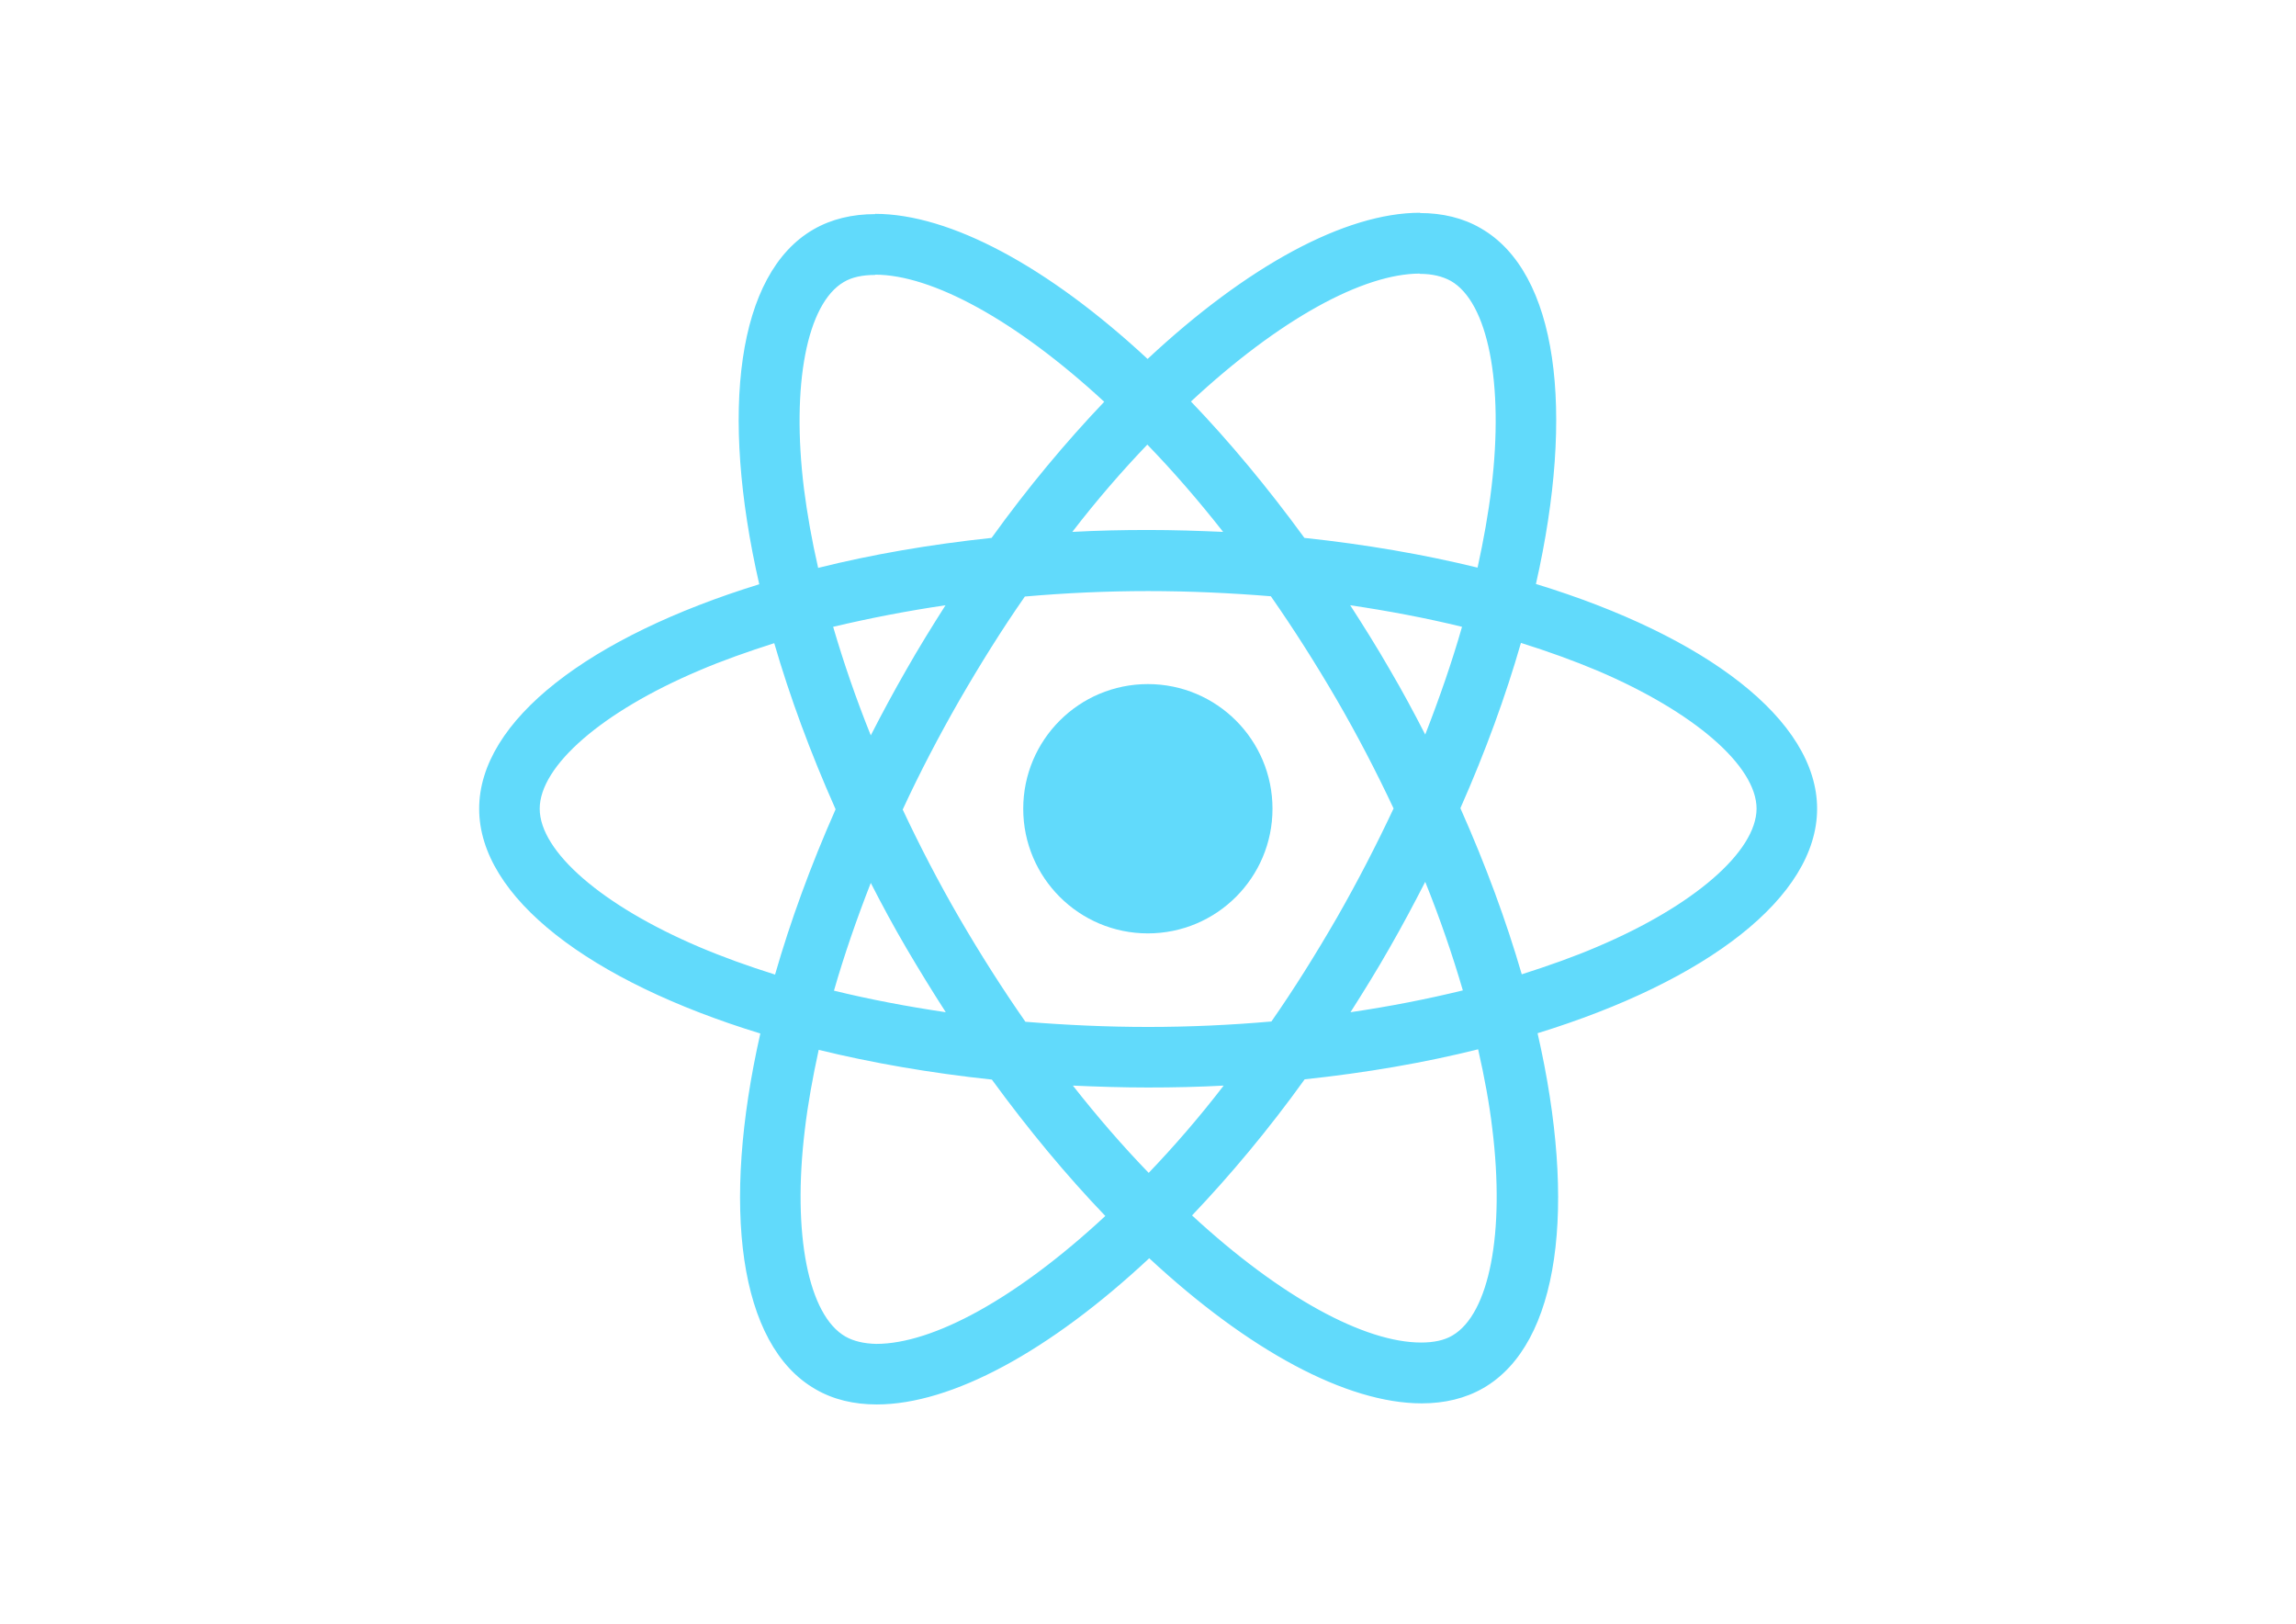
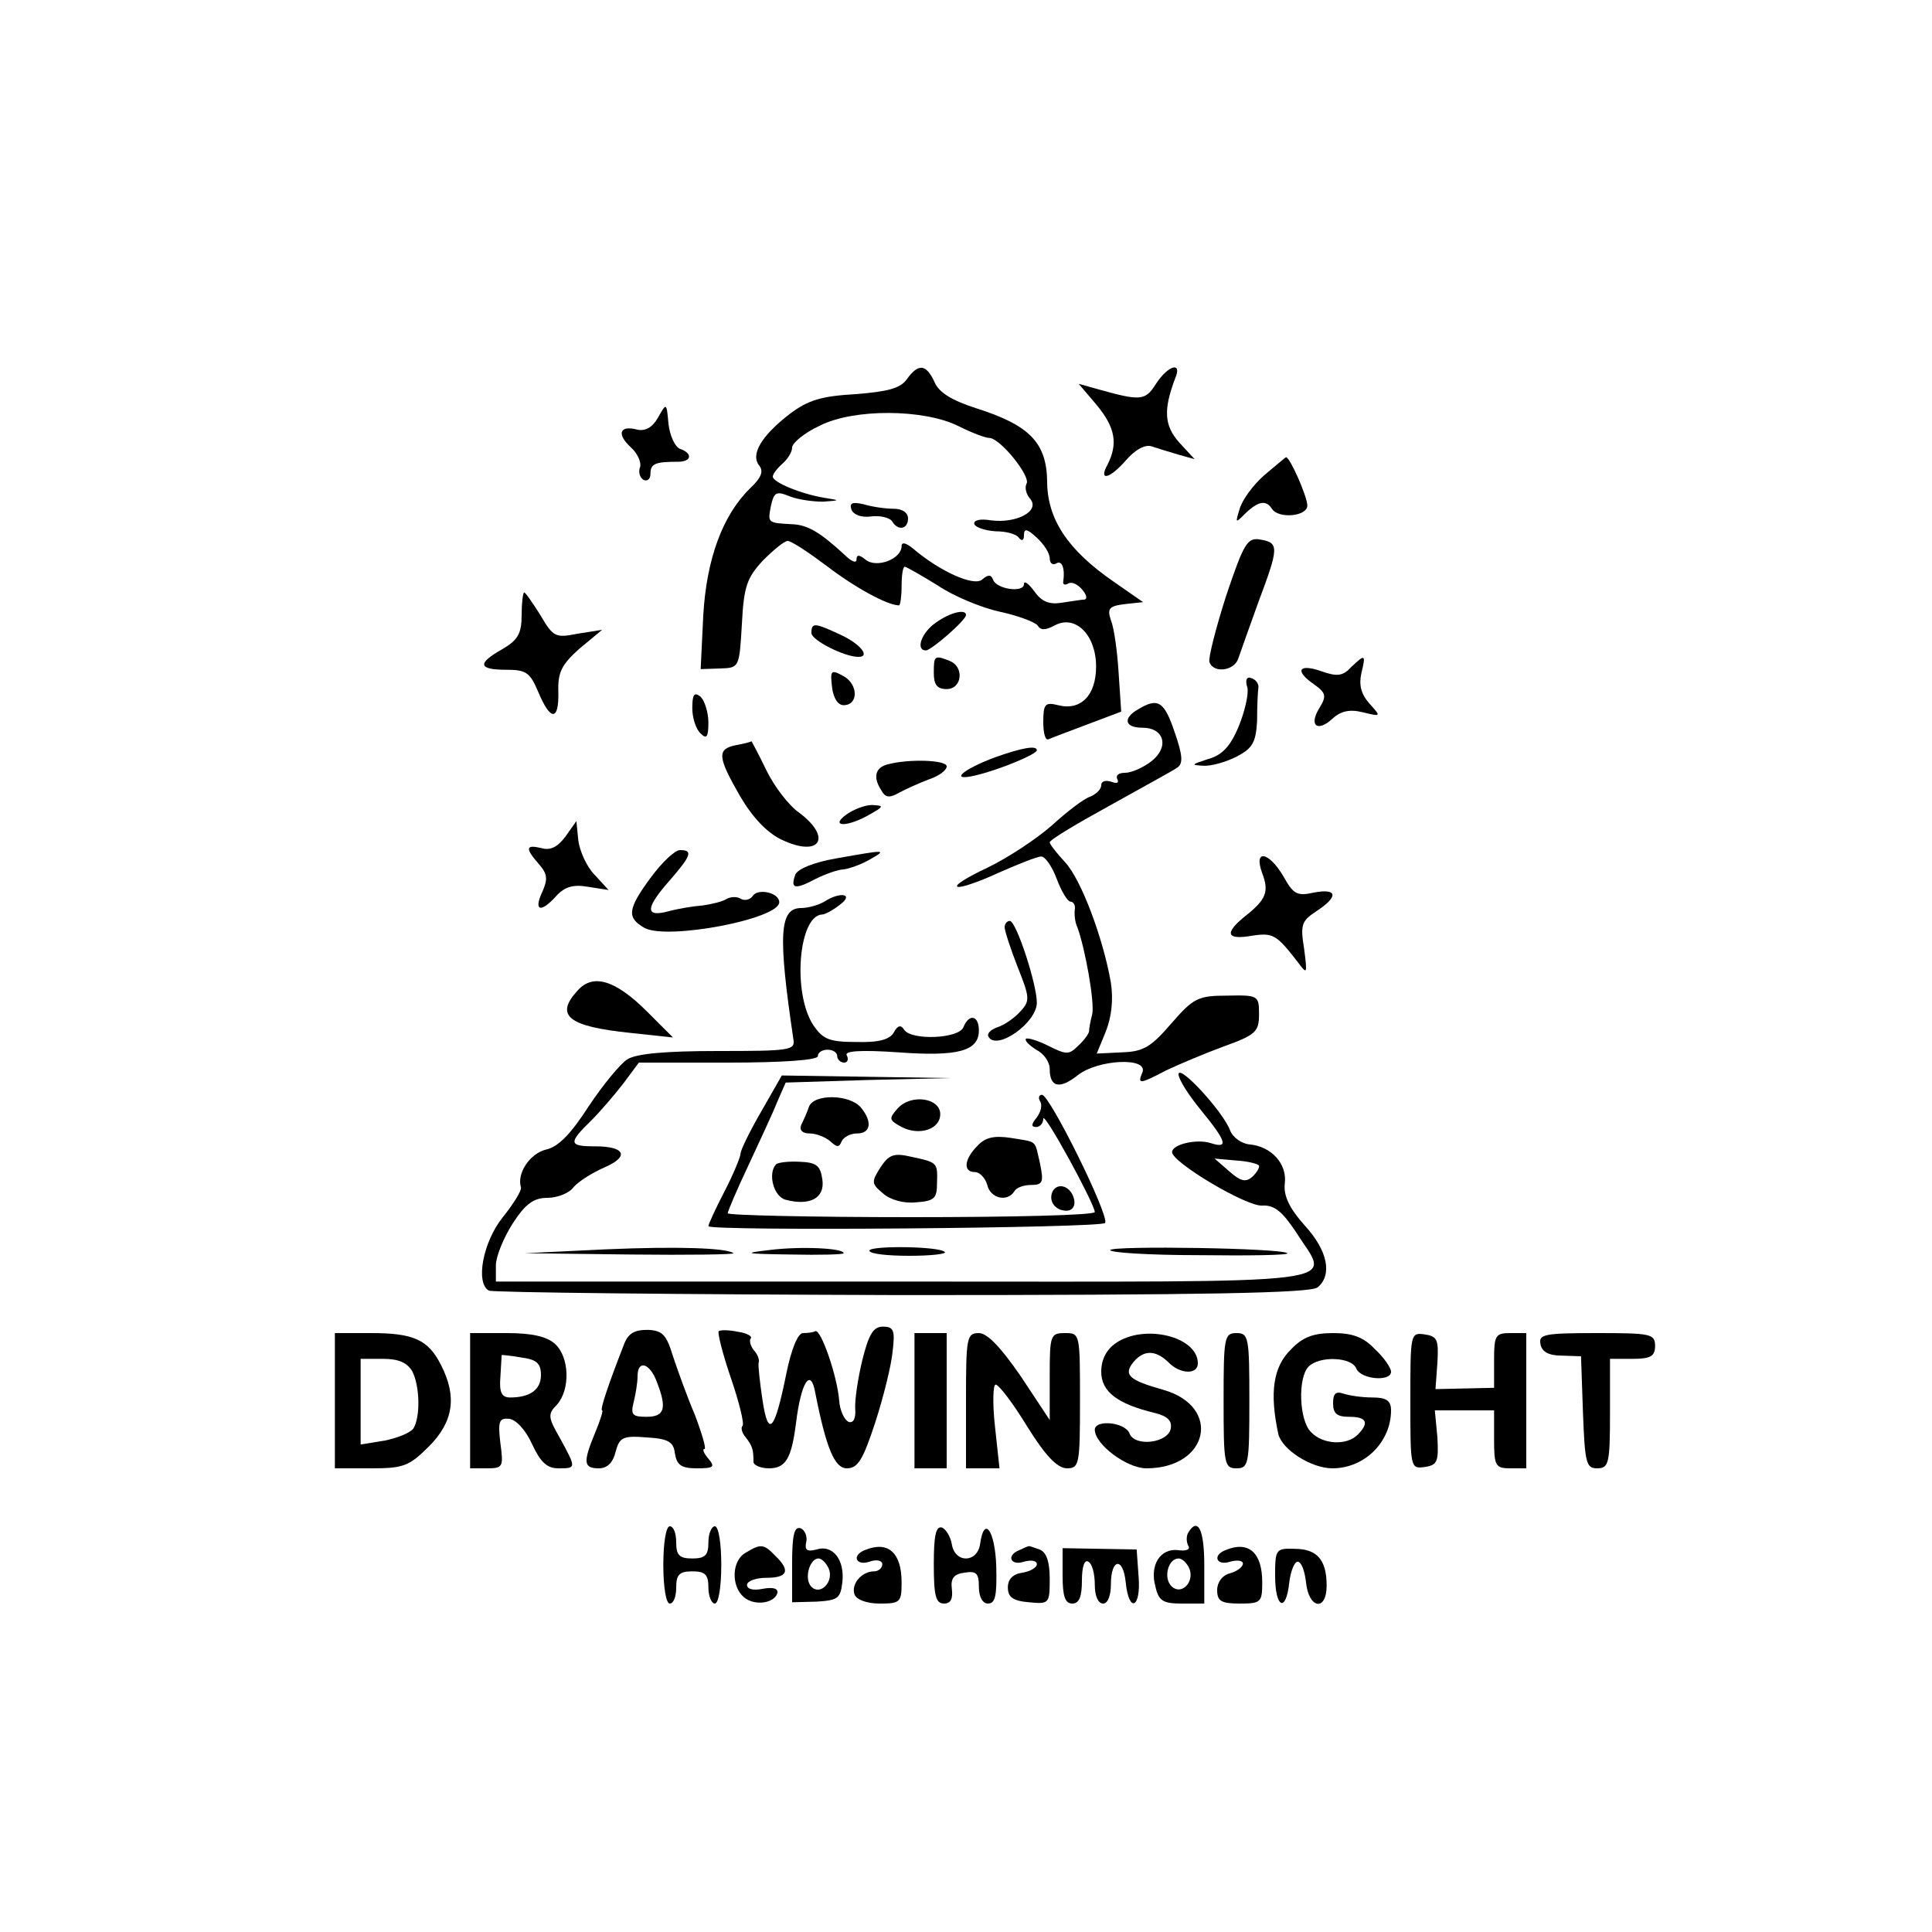
- <svg xmlns="http://www.w3.org/2000/svg" viewBox="0 0 841.9 595.3">
-   <g fill="#61DAFB">
-     <path d="M666.3 296.5c0-32.5-40.7-63.3-103.1-82.4 14.4-63.6 8-114.2-20.2-130.4-6.5-3.8-14.1-5.6-22.4-5.6v22.3c4.6 0 8.3.9 11.4 2.6 13.6 7.8 19.5 37.5 14.9 75.7-1.1 9.4-2.9 19.3-5.1 29.4-19.6-4.8-41-8.5-63.5-10.9-13.5-18.5-27.5-35.3-41.6-50 32.6-30.3 63.2-46.9 84-46.9V78c-27.5 0-63.5 19.6-99.9 53.6-36.4-33.8-72.4-53.2-99.9-53.2v22.3c20.7 0 51.4 16.5 84 46.6-14 14.7-28 31.4-41.3 49.9-22.6 2.4-44 6.1-63.6 11-2.3-10-4-19.7-5.2-29-4.7-38.2 1.1-67.9 14.6-75.8 3-1.8 6.9-2.6 11.5-2.6V78.5c-8.4 0-16 1.8-22.6 5.6-28.1 16.2-34.4 66.7-19.9 130.1-62.2 19.2-102.7 49.9-102.7 82.3 0 32.5 40.7 63.3 103.1 82.4-14.4 63.6-8 114.2 20.2 130.4 6.5 3.8 14.1 5.6 22.5 5.6 27.5 0 63.5-19.6 99.9-53.6 36.4 33.8 72.4 53.2 99.9 53.2 8.4 0 16-1.8 22.6-5.6 28.1-16.2 34.4-66.7 19.9-130.1 62-19.1 102.5-49.9 102.5-82.3zm-130.2-66.7c-3.7 12.9-8.3 26.2-13.5 39.5-4.1-8-8.4-16-13.1-24-4.6-8-9.5-15.8-14.4-23.4 14.2 2.1 27.9 4.7 41 7.9zm-45.8 106.5c-7.8 13.5-15.8 26.3-24.1 38.2-14.9 1.3-30 2-45.2 2-15.1 0-30.2-.7-45-1.9-8.3-11.9-16.4-24.6-24.2-38-7.6-13.1-14.5-26.4-20.8-39.8 6.2-13.4 13.2-26.8 20.7-39.9 7.8-13.5 15.8-26.3 24.1-38.2 14.9-1.3 30-2 45.2-2 15.1 0 30.2.7 45 1.9 8.3 11.9 16.4 24.6 24.2 38 7.6 13.1 14.5 26.4 20.8 39.8-6.3 13.4-13.2 26.8-20.7 39.9zm32.3-13c5.4 13.4 10 26.8 13.8 39.8-13.1 3.2-26.9 5.9-41.2 8 4.9-7.7 9.8-15.6 14.4-23.7 4.6-8 8.9-16.1 13-24.1zM421.2 430c-9.3-9.6-18.6-20.3-27.8-32 9 .4 18.2.7 27.5.7 9.4 0 18.7-.2 27.8-.7-9 11.7-18.3 22.4-27.5 32zm-74.4-58.9c-14.2-2.1-27.9-4.7-41-7.9 3.7-12.9 8.3-26.2 13.5-39.5 4.1 8 8.4 16 13.1 24 4.7 8 9.5 15.8 14.4 23.4zM420.7 163c9.3 9.6 18.6 20.3 27.8 32-9-.4-18.2-.7-27.5-.7-9.4 0-18.7.2-27.8.7 9-11.7 18.3-22.4 27.5-32zm-74 58.9c-4.9 7.7-9.8 15.6-14.4 23.7-4.6 8-8.9 16-13 24-5.4-13.4-10-26.8-13.8-39.8 13.1-3.1 26.9-5.8 41.2-7.9zm-90.5 125.2c-35.4-15.1-58.3-34.9-58.3-50.6 0-15.7 22.9-35.6 58.3-50.6 8.6-3.7 18-7 27.7-10.1 5.7 19.6 13.2 40 22.5 60.9-9.2 20.8-16.6 41.1-22.2 60.6-9.9-3.1-19.3-6.5-28-10.2zM310 490c-13.6-7.8-19.5-37.5-14.9-75.7 1.1-9.4 2.9-19.3 5.1-29.4 19.6 4.8 41 8.5 63.5 10.9 13.5 18.5 27.5 35.3 41.6 50-32.6 30.3-63.2 46.9-84 46.9-4.5-.1-8.3-1-11.3-2.7zm237.2-76.2c4.7 38.2-1.1 67.9-14.6 75.8-3 1.8-6.9 2.6-11.5 2.6-20.7 0-51.4-16.5-84-46.6 14-14.7 28-31.4 41.3-49.9 22.6-2.4 44-6.1 63.6-11 2.3 10.1 4.1 19.8 5.2 29.1zm38.5-66.7c-8.6 3.7-18 7-27.7 10.1-5.7-19.6-13.2-40-22.5-60.9 9.2-20.8 16.6-41.1 22.2-60.6 9.9 3.1 19.3 6.5 28.1 10.2 35.4 15.1 58.3 34.9 58.3 50.6-.1 15.7-23 35.6-58.4 50.6zM320.8 78.4z" />
-     <circle cx="420.9" cy="296.5" r="45.7" />
-     <path d="M520.5 78.1z" />
+ <svg xmlns="http://www.w3.org/2000/svg" version="1.0" width="300pt" height="300pt" viewBox="0 0 300 300" preserveAspectRatio="xMidYMid meet">
+   <g transform="translate(0,300) scale(0.1,-0.1)" fill="#000000" stroke="none">
+     <path d="M1408 2411 c-10 -14 -29 -19 -79 -23 -53 -3 -74 -9 -103 -31 -44 -34 -61 -63 -47 -80 7 -9 3 -19 -14 -35 -43 -42 -68 -110 -73 -198 l-4 -83 30 1 c30 1 30 1 34 69 3 59 8 72 33 99 16 16 33 30 38 30 6 0 33 -18 61 -39 43 -33 94 -61 112 -61 2 0 4 14 4 30 0 17 2 30 5 30 2 0 25 -13 51 -29 25 -17 69 -35 97 -41 28 -6 54 -16 58 -21 5 -8 12 -8 27 0 32 17 64 -15 64 -64 0 -45 -24 -69 -59 -60 -20 5 -23 2 -23 -26 0 -17 3 -29 8 -27 4 2 31 12 60 23 l53 20 -4 60 c-2 33 -7 70 -12 82 -6 18 -3 22 22 25 l28 3 -46 32 c-71 49 -103 97 -103 156 -1 60 -28 87 -110 113 -37 12 -58 24 -65 41 -13 28 -25 29 -43 4z m81 -73 c20 -10 41 -18 47 -18 17 0 65 -60 58 -71 -3 -6 -1 -16 6 -24 15 -19 -22 -38 -61 -33 -18 3 -28 0 -26 -6 2 -5 17 -10 33 -11 16 0 32 -4 36 -10 5 -6 8 -4 8 4 0 11 5 10 20 -4 11 -10 20 -24 20 -32 0 -8 5 -11 10 -8 9 6 14 -8 11 -28 -1 -5 3 -6 8 -3 5 3 14 -1 21 -9 7 -8 9 -15 4 -16 -5 0 -21 -3 -36 -5 -19 -3 -31 2 -42 18 -9 12 -16 17 -16 11 0 -14 -43 -8 -48 7 -3 8 -8 8 -17 0 -13 -11 -66 13 -107 48 -11 9 -18 11 -18 4 0 -20 -39 -35 -56 -21 -10 8 -14 8 -14 0 0 -6 -8 -3 -18 7 -39 36 -58 47 -82 48 -38 2 -38 2 -33 28 5 22 8 24 30 15 13 -5 36 -8 51 -8 27 2 27 2 2 6 -36 6 -80 24 -80 33 0 4 7 13 15 20 8 7 15 18 15 25 0 7 19 23 43 34 53 27 163 26 216 -1z" />
+     <path d="M1322 2209 c3 -8 15 -13 30 -11 15 2 29 -2 33 -7 9 -16 25 -13 25 4 0 9 -9 15 -22 15 -13 0 -34 3 -47 7 -18 4 -22 2 -19 -8z" />
+     <path d="M1795 2404 c-17 -27 -24 -27 -95 -7 l-25 7 28 -33 c29 -35 33 -60 17 -92 -15 -27 3 -23 29 7 14 16 29 24 39 21 9 -3 28 -9 42 -13 l25 -7 -24 26 c-23 26 -25 50 -6 100 11 26 -11 20 -30 -9z" />
+     <path d="M1022 2352 c-9 -16 -20 -22 -33 -19 -27 7 -32 -7 -9 -28 10 -9 16 -23 14 -30 -3 -7 -1 -16 5 -20 6 -3 11 1 11 9 0 16 7 19 43 19 21 0 23 13 3 20 -8 3 -16 21 -18 39 -3 33 -3 33 -16 10z" />
+     <path d="M1963 2262 c-17 -15 -34 -38 -38 -52 -7 -23 -7 -23 9 -7 20 19 32 21 41 7 10 -16 55 -12 55 5 0 14 -27 75 -33 75 -1 0 -16 -13 -34 -28z" />
+     <path d="M1904 2075 c-16 -50 -28 -97 -26 -103 6 -18 39 -14 45 6 3 9 17 48 31 87 32 85 32 92 4 97 -21 4 -26 -4 -54 -87z" />
+     <path d="M810 2045 c0 -29 -6 -39 -30 -53 -39 -22 -38 -32 6 -32 31 0 37 -4 50 -35 19 -45 32 -45 31 1 -1 30 5 42 33 67 l35 29 -38 -6 c-35 -7 -38 -5 -58 29 -12 19 -23 35 -25 35 -2 0 -4 -16 -4 -35z" />
+     <path d="M1453 2033 c-22 -15 -32 -43 -15 -43 9 1 62 47 62 55 0 10 -25 4 -47 -12z" />
+     <path d="M1260 2017 c0 -11 51 -37 73 -37 19 0 3 20 -27 34 -41 19 -46 20 -46 3z" />
+     <path d="M1450 1955 c0 -18 5 -25 20 -25 24 0 28 35 4 44 -23 9 -24 8 -24 -19z" />
+     <path d="M2098 1964 c-13 -14 -22 -15 -47 -6 -35 12 -41 0 -10 -21 18 -13 19 -18 8 -36 -17 -27 -4 -39 20 -17 13 12 27 15 47 10 29 -7 29 -7 10 14 -13 15 -16 29 -12 47 7 29 6 30 -16 9z" />
+     <path d="M1292 1933 c2 -17 9 -28 18 -28 23 0 23 32 0 45 -20 11 -21 9 -18 -17z" />
+     <path d="M1937 1932 c2 -10 -4 -37 -14 -61 -13 -31 -26 -44 -48 -50 -25 -8 -26 -9 -7 -10 13 -1 36 6 52 14 25 13 30 22 32 55 0 22 1 45 2 52 1 6 -4 13 -11 15 -7 3 -10 -3 -6 -15z" />
+     <path d="M1075 1900 c0 -15 6 -33 13 -39 9 -9 12 -6 12 17 0 16 -6 34 -12 40 -10 8 -13 4 -13 -18z" />
+     <path d="M1768 1899 c-25 -14 -22 -29 6 -29 34 0 42 -30 14 -52 -13 -10 -31 -18 -41 -18 -10 0 -15 -4 -12 -10 3 -6 -1 -7 -9 -4 -9 3 -16 1 -16 -5 0 -7 -8 -14 -17 -18 -10 -3 -37 -24 -60 -45 -24 -21 -68 -50 -99 -65 -32 -15 -53 -28 -47 -30 5 -2 34 8 64 22 30 13 59 25 66 25 6 0 17 -16 24 -35 7 -19 17 -35 21 -35 5 0 8 -6 7 -12 -1 -7 0 -20 4 -28 12 -33 27 -116 23 -135 -3 -11 -5 -23 -5 -27 -1 -4 -8 -14 -17 -22 -14 -14 -18 -14 -46 0 -16 8 -32 13 -35 11 -2 -3 5 -10 16 -17 12 -6 21 -19 21 -30 0 -28 15 -32 43 -10 31 25 110 29 101 5 -8 -19 -5 -19 37 3 19 9 59 26 89 37 50 18 55 23 55 50 0 29 -1 30 -49 29 -46 0 -53 -4 -87 -43 -31 -36 -43 -44 -76 -45 l-40 -2 14 34 c9 23 12 49 8 76 -12 69 -46 160 -71 187 -13 14 -24 28 -24 31 0 4 42 29 93 57 50 28 98 54 105 59 9 6 9 18 -4 55 -16 48 -26 54 -56 36z" />
+     <path d="M1143 1843 c-30 -6 -29 -18 6 -79 20 -34 42 -57 65 -68 59 -28 79 3 27 42 -16 11 -39 41 -51 66 -12 25 -23 45 -23 45 -1 -1 -12 -4 -24 -6z" />
+     <path d="M1545 1824 c-51 -19 -72 -38 -30 -28 38 9 95 33 95 39 0 8 -23 4 -65 -11z" />
+     <path d="M1378 1813 c-19 -5 -23 -20 -9 -41 6 -11 13 -11 27 -3 11 6 31 15 47 21 15 5 27 14 27 20 0 10 -59 12 -92 3z" />
+     <path d="M1314 1735 c-26 -19 1 -20 36 0 23 13 23 14 4 15 -11 0 -29 -7 -40 -15z" />
+     <path d="M878 1701 c-12 -16 -23 -22 -37 -18 -25 6 -26 0 -4 -25 13 -15 14 -23 5 -43 -14 -30 -2 -33 22 -6 13 14 26 18 49 14 l32 -5 -22 24 c-12 12 -23 37 -25 53 l-3 30 -17 -24z" />
+     <path d="M1011 1638 c-37 -50 -38 -63 -10 -79 36 -19 209 14 209 40 0 15 -33 22 -41 10 -4 -6 -12 -8 -18 -5 -6 4 -16 4 -23 0 -6 -4 -23 -8 -37 -10 -14 -1 -38 -5 -53 -9 -37 -10 -36 5 2 48 34 39 36 47 16 47 -8 0 -28 -19 -45 -42z" />
+     <path d="M1298 1667 c-34 -6 -59 -16 -63 -25 -8 -22 -1 -24 31 -7 16 8 36 15 44 15 8 1 26 7 40 15 28 16 27 16 -52 2z" />
+     <path d="M1960 1644 c11 -29 6 -41 -27 -67 -32 -26 -29 -37 11 -30 33 5 38 2 72 -42 14 -19 14 -17 9 22 -6 37 -4 43 19 58 35 23 33 36 -4 29 -26 -6 -32 -2 -47 25 -23 39 -47 43 -33 5z" />
+     <path d="M1280 1600 c-8 -5 -25 -10 -36 -10 -34 0 -36 -42 -12 -204 3 -17 -6 -18 -117 -18 -81 0 -127 -4 -141 -13 -11 -7 -38 -40 -60 -73 -27 -42 -47 -63 -66 -67 -25 -6 -46 -37 -39 -59 1 -5 -12 -26 -29 -47 -30 -38 -42 -101 -21 -113 5 -3 293 -6 641 -7 470 0 635 3 646 12 23 19 16 57 -20 96 -24 27 -33 46 -31 65 4 31 -21 58 -55 61 -12 1 -26 11 -30 22 -11 29 -79 103 -80 87 0 -8 16 -33 35 -56 40 -49 43 -60 15 -51 -22 7 -60 -2 -60 -14 0 -16 116 -85 140 -83 19 1 31 -9 53 -42 52 -83 105 -76 -608 -76 l-635 0 0 25 c0 14 12 43 26 65 20 31 33 40 54 40 15 0 34 7 41 17 8 9 29 22 47 30 40 17 33 33 -14 33 -41 0 -42 5 -6 40 15 15 38 42 51 59 l23 31 139 0 c86 0 139 4 139 10 0 6 7 10 15 10 8 0 15 -4 15 -10 0 -5 5 -10 11 -10 5 0 7 5 4 11 -5 7 20 9 79 5 94 -7 126 2 126 34 0 23 -15 27 -24 5 -7 -18 -81 -21 -92 -4 -5 8 -10 7 -16 -4 -6 -11 -23 -16 -58 -15 -42 0 -52 4 -67 26 -33 50 -23 171 14 172 4 0 17 7 27 15 23 17 1 21 -24 5z m675 -410 c1 -3 -3 -10 -10 -17 -10 -9 -18 -8 -36 8 l-23 20 33 -3 c18 -1 34 -5 36 -8z" />
+     <path d="M1560 1560 c0 -5 9 -33 20 -61 19 -48 20 -53 4 -70 -9 -10 -25 -21 -35 -24 -11 -4 -17 -10 -14 -15 13 -22 75 22 75 53 0 29 -32 127 -42 127 -4 0 -8 -4 -8 -10z" />
+     <path d="M897 1462 c-36 -39 -15 -56 83 -66 l65 -7 -40 40 c-49 49 -84 60 -108 33z" />
+     <path d="M1182 1274 c-18 -31 -32 -60 -32 -65 0 -5 -11 -32 -25 -59 -14 -27 -25 -51 -25 -54 0 -8 611 -3 616 5 7 11 -86 199 -98 199 -5 0 -6 -5 -3 -10 4 -6 1 -17 -5 -25 -9 -11 -9 -15 -1 -15 6 0 11 6 11 13 1 12 79 -131 80 -145 0 -5 -128 -8 -285 -8 -157 0 -285 3 -285 6 0 3 14 36 31 72 17 37 38 81 45 99 l14 32 128 4 127 3 -130 2 -131 2 -32 -56z" />
+     <path d="M1256 1281 c-3 -9 -9 -22 -12 -28 -3 -8 2 -13 13 -13 11 0 25 -6 32 -12 11 -10 14 -10 18 0 3 6 13 12 24 12 21 0 24 18 6 40 -17 21 -74 22 -81 1z" />
+     <path d="M1394 1279 c-14 -16 -14 -18 6 -29 27 -14 60 -4 60 20 0 25 -45 32 -66 9z" />
+     <path d="M1518 1221 c-21 -21 -23 -41 -4 -41 7 0 16 -9 19 -20 5 -21 31 -27 42 -10 3 6 15 10 26 10 18 0 20 4 14 33 -9 38 -3 33 -45 40 -26 4 -40 1 -52 -12z" />
+     <path d="M1367 1187 c-14 -22 -14 -25 4 -40 11 -10 32 -16 51 -14 29 2 33 6 33 30 1 32 1 32 -41 41 -26 6 -34 3 -47 -17z" />
+     <path d="M1205 1192 c-13 -14 -4 -50 15 -55 38 -10 61 3 57 31 -3 22 -9 27 -35 28 -17 1 -34 -1 -37 -4z" />
+     <path d="M1635 1151 c-8 -15 3 -31 21 -31 9 0 14 7 12 17 -4 20 -24 28 -33 14z" />
+     <path d="M940 1060 l-125 -6 164 -2 c90 -1 162 0 160 2 -10 8 -84 11 -199 6z" />
+     <path d="M1195 1059 c-43 -5 -39 -6 33 -7 45 -1 82 0 82 2 0 8 -67 11 -115 5z" />
+     <path d="M1350 1058 c0 -5 28 -8 62 -8 34 0 59 3 55 6 -9 9 -117 10 -117 2z" />
+     <path d="M1724 1059 c-2 -4 60 -8 138 -8 78 -1 140 0 137 3 -8 8 -270 12 -275 5z" />
+     <path d="M968 910 c-23 -59 -37 -100 -33 -100 2 0 -3 -16 -11 -35 -19 -46 -18 -55 6 -55 13 0 22 9 26 26 6 22 11 25 48 22 34 -2 42 -7 44 -25 3 -18 10 -23 34 -23 26 0 29 2 18 15 -7 8 -10 15 -6 15 3 0 -4 24 -15 53 -12 28 -27 70 -34 91 -10 33 -16 40 -39 41 -21 0 -31 -5 -38 -25z m52 -56 c16 -41 12 -54 -16 -54 -22 0 -25 3 -20 23 3 12 6 30 6 40 0 26 19 21 30 -9z" />
+     <path d="M1116 933 c-2 -3 6 -35 19 -73 13 -38 21 -71 18 -74 -3 -3 -1 -11 5 -18 10 -13 12 -18 12 -38 0 -5 11 -10 24 -10 26 0 35 15 42 70 8 65 23 87 30 47 17 -86 30 -117 49 -117 17 0 25 13 44 71 13 40 25 89 27 110 4 33 2 39 -15 39 -15 0 -22 -12 -32 -52 -7 -29 -12 -63 -11 -76 1 -15 -3 -22 -10 -20 -7 3 -14 18 -15 34 -3 37 -28 110 -37 107 -3 -2 -12 -3 -19 -3 -8 0 -18 -24 -26 -63 -18 -89 -28 -101 -37 -41 -4 27 -7 53 -6 58 2 4 -2 14 -8 20 -5 7 -7 15 -4 18 2 3 -6 8 -20 10 -14 3 -27 3 -30 1z" />
+     <path d="M520 825 l0 -105 56 0 c50 0 59 3 90 34 38 38 44 77 19 126 -20 40 -43 50 -109 50 l-56 0 0 -105z m120 46 c12 -23 13 -71 2 -89 -5 -7 -25 -15 -45 -19 l-37 -6 0 67 0 66 35 0 c24 0 37 -6 45 -19z" />
+     <path d="M730 825 l0 -105 26 0 c25 0 26 2 21 39 -4 34 -2 39 13 38 11 -1 26 -17 36 -39 13 -28 23 -38 41 -38 28 0 28 0 3 46 -19 33 -20 38 -5 53 21 24 19 74 -3 94 -13 12 -37 17 -75 17 l-57 0 0 -105z m110 40 c0 -23 -17 -35 -48 -35 -13 0 -17 8 -15 32 1 18 2 33 2 34 1 0 15 -1 31 -4 23 -3 30 -9 30 -27z" />
+     <path d="M1420 825 l0 -105 25 0 25 0 0 105 0 105 -25 0 -25 0 0 -105z" />
+     <path d="M1500 825 l0 -105 26 0 26 0 -7 65 c-4 36 -3 65 1 65 5 0 27 -29 49 -65 28 -45 46 -64 61 -65 20 0 21 5 21 105 0 104 0 105 -23 105 -23 0 -24 -3 -24 -67 l0 -68 -45 68 c-31 45 -52 67 -65 67 -19 0 -20 -7 -20 -105z" />
+     <path d="M1732 914 c-14 -10 -22 -25 -22 -44 0 -31 25 -50 83 -64 20 -5 27 -12 25 -24 -4 -23 -56 -29 -64 -8 -7 18 -54 22 -54 6 0 -23 50 -60 80 -60 97 0 118 96 26 122 -53 15 -62 23 -46 43 16 19 34 19 54 0 18 -19 46 -20 46 -2 0 42 -84 62 -128 31z" />
+     <path d="M1900 825 c0 -98 1 -105 20 -105 19 0 20 7 20 105 0 98 -1 105 -20 105 -19 0 -20 -7 -20 -105z" />
+     <path d="M2005 905 c-28 -27 -34 -67 -20 -132 6 -24 51 -53 84 -53 50 0 91 41 91 90 0 15 -7 20 -29 20 -16 0 -36 3 -45 6 -12 4 -16 0 -16 -15 0 -16 6 -21 25 -21 27 0 32 -9 13 -28 -17 -17 -54 -15 -72 4 -19 18 -21 85 -4 102 17 17 67 15 74 -3 7 -17 54 -21 54 -5 0 6 -11 22 -25 35 -18 19 -35 25 -65 25 -30 0 -47 -6 -65 -25z" />
+     <path d="M2190 825 c0 -104 0 -106 22 -103 20 3 22 8 20 46 l-4 42 46 0 46 0 0 -45 c0 -41 2 -45 25 -45 l25 0 0 105 0 105 -25 0 c-23 0 -25 -4 -25 -42 l0 -43 -46 -1 -45 -1 3 41 c2 36 0 41 -20 44 -22 3 -22 1 -22 -103z" />
+     <path d="M2392 913 c2 -12 13 -18 33 -18 l30 -1 3 -87 c3 -79 5 -87 22 -87 18 0 20 7 20 85 l0 85 35 0 c28 0 35 4 35 20 0 19 -7 20 -91 20 -81 0 -90 -2 -87 -17z" />
+     <path d="M1030 570 c0 -33 4 -60 10 -60 6 0 10 11 10 25 0 20 5 25 25 25 20 0 25 -5 25 -25 0 -14 5 -25 10 -25 6 0 10 27 10 60 0 33 -4 60 -10 60 -5 0 -10 -11 -10 -25 0 -20 -5 -25 -25 -25 -20 0 -25 5 -25 25 0 14 -4 25 -10 25 -6 0 -10 -27 -10 -60z" />
+     <path d="M1230 572 l0 -60 38 1 c33 2 37 5 40 30 4 35 -15 59 -40 51 -15 -4 -19 -1 -16 12 2 9 -3 19 -9 21 -10 3 -13 -12 -13 -55z m57 -8 c8 -20 -13 -42 -27 -28 -12 12 -3 44 11 44 5 0 12 -7 16 -16z" />
+     <path d="M1450 571 c0 -49 3 -61 16 -61 10 0 14 7 12 23 -2 16 3 23 20 25 18 3 22 -1 22 -22 0 -16 6 -26 14 -26 12 0 14 13 13 58 -2 56 -19 79 -25 35 -4 -30 -39 -31 -44 -1 -2 12 -9 23 -15 26 -10 3 -13 -13 -13 -57z" />
+     <path d="M1845 620 c-3 -5 -3 -14 0 -20 4 -6 -3 -9 -16 -7 -27 3 -44 -23 -35 -56 5 -23 12 -27 41 -27 l35 0 0 60 c0 55 -10 75 -25 50z m2 -56 c8 -21 -13 -42 -28 -27 -13 13 -5 43 11 43 6 0 13 -7 17 -16z" />
+     <path d="M1158 589 c-22 -12 -23 -52 -3 -69 16 -14 47 -10 52 6 2 7 -6 10 -22 7 -15 -3 -25 -1 -25 6 0 6 14 11 30 11 33 0 38 11 14 34 -18 19 -23 19 -46 5z" />
+     <path d="M1343 593 c-21 -8 -14 -25 7 -18 11 4 20 2 20 -4 0 -6 -6 -11 -13 -11 -19 0 -36 -20 -30 -36 3 -8 19 -14 39 -14 32 0 34 2 34 33 0 46 -21 65 -57 50z" />
+     <path d="M1583 593 c-21 -8 -14 -25 7 -18 11 3 20 2 20 -4 0 -5 -10 -11 -22 -13 -15 -2 -23 -10 -23 -23 0 -15 8 -21 33 -23 31 -3 32 -2 32 36 0 27 -5 42 -16 46 -9 3 -16 6 -17 5 -1 0 -8 -3 -14 -6z" />
+     <path d="M1650 553 c0 -32 4 -43 15 -43 11 0 15 11 15 36 0 21 4 33 10 29 6 -3 10 -19 10 -36 0 -17 5 -29 13 -29 7 0 12 12 12 30 0 40 19 43 23 3 5 -49 24 -40 20 9 l-3 42 -57 1 -58 1 0 -43z" />
+     <path d="M1903 593 c-21 -8 -14 -25 7 -18 11 3 20 2 20 -3 0 -5 -9 -12 -20 -15 -12 -3 -20 -14 -20 -26 0 -17 6 -21 35 -21 33 0 35 2 35 33 0 46 -21 65 -57 50z" />
+     <path d="M1980 553 c0 -50 17 -58 22 -10 2 17 8 32 13 32 6 0 11 -15 13 -32 4 -41 32 -46 32 -5 0 40 -15 57 -50 57 -29 1 -30 -1 -30 -42z" />
  </g>
</svg>
